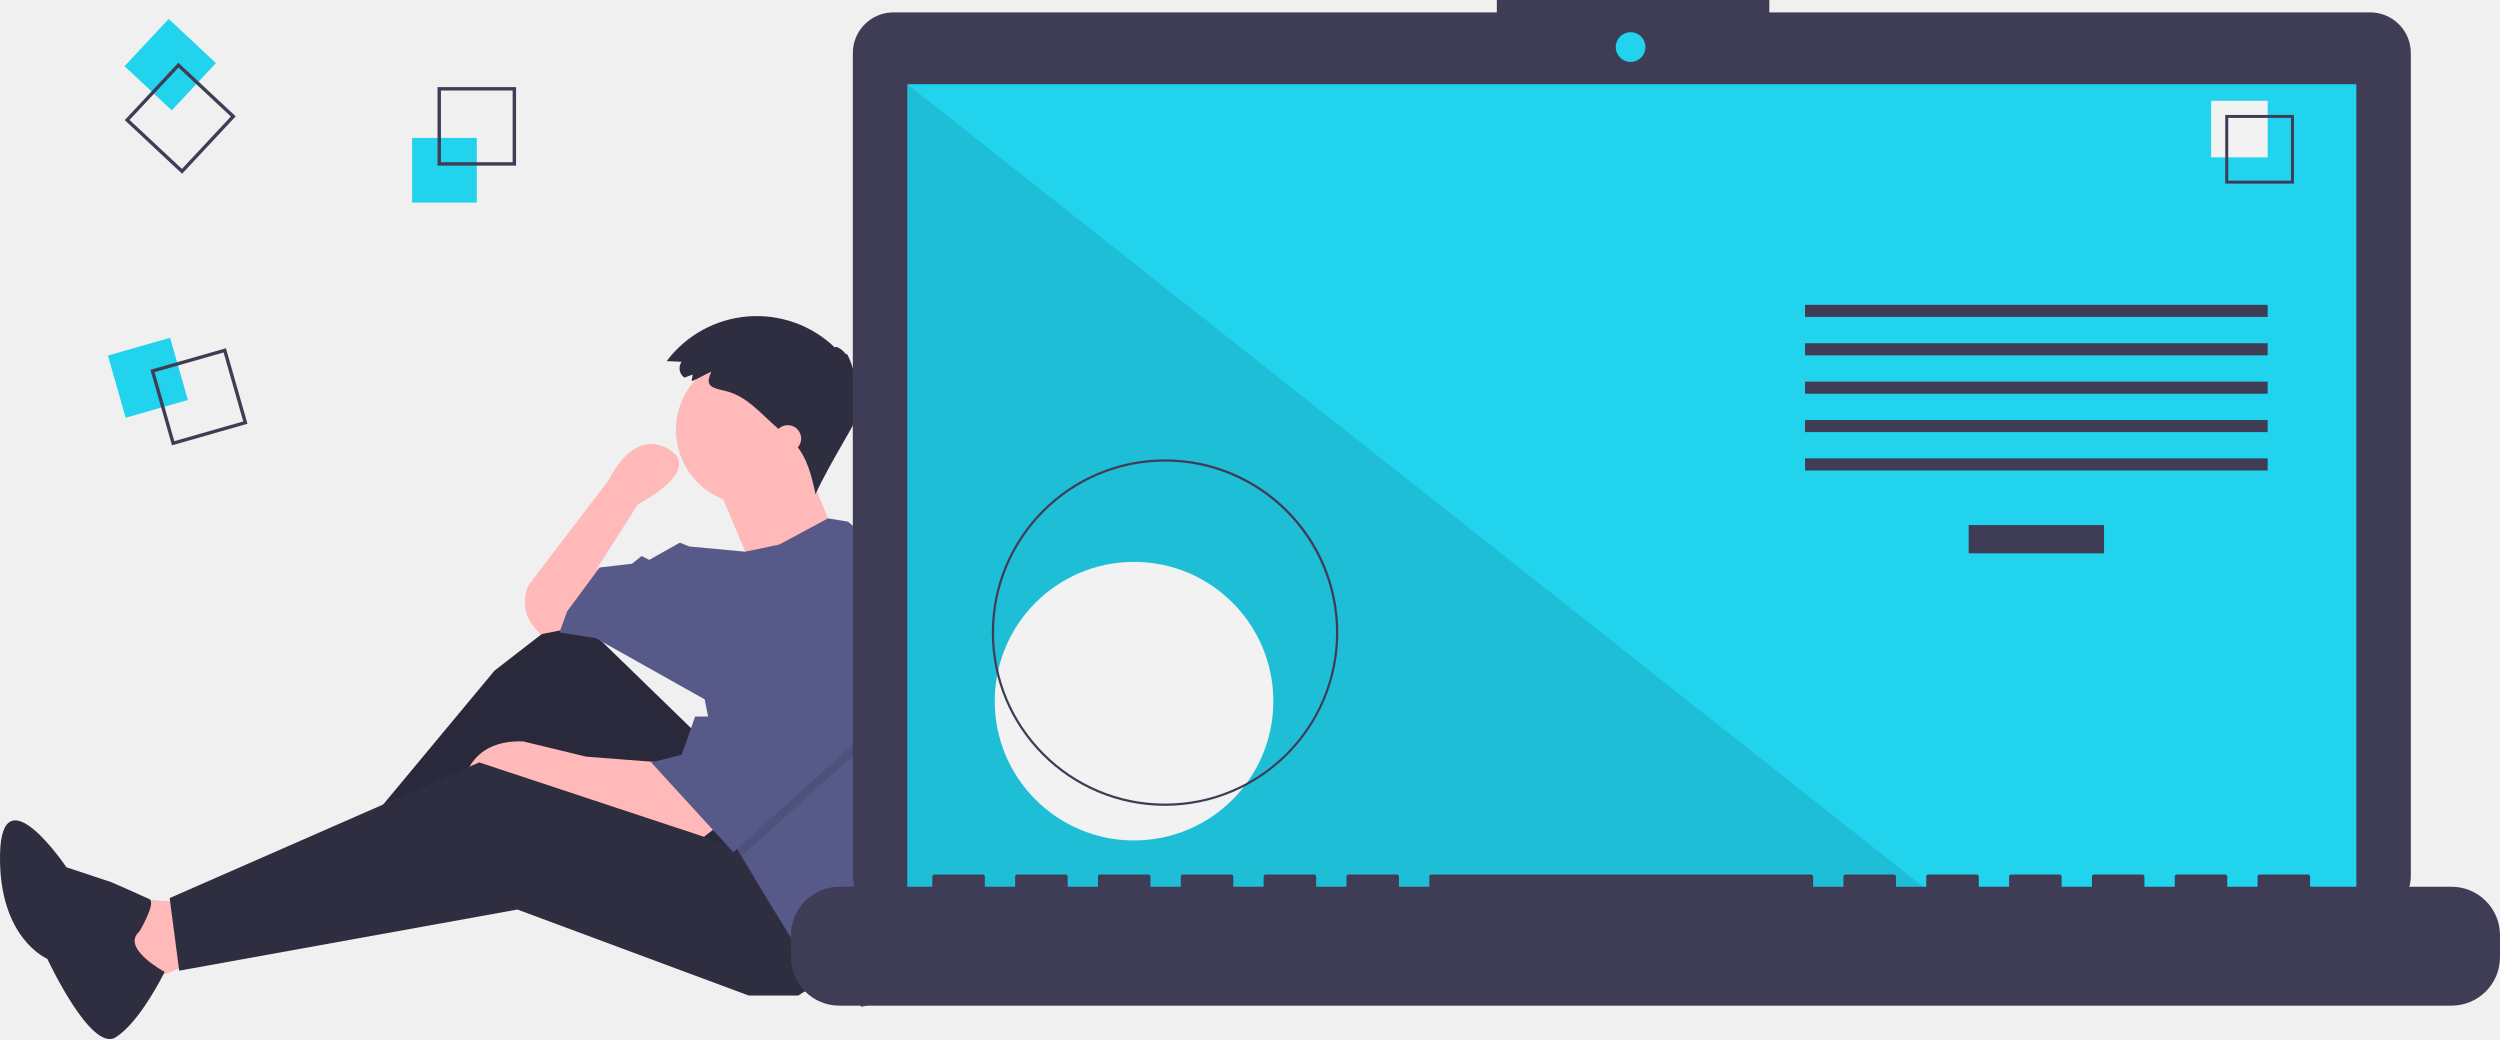
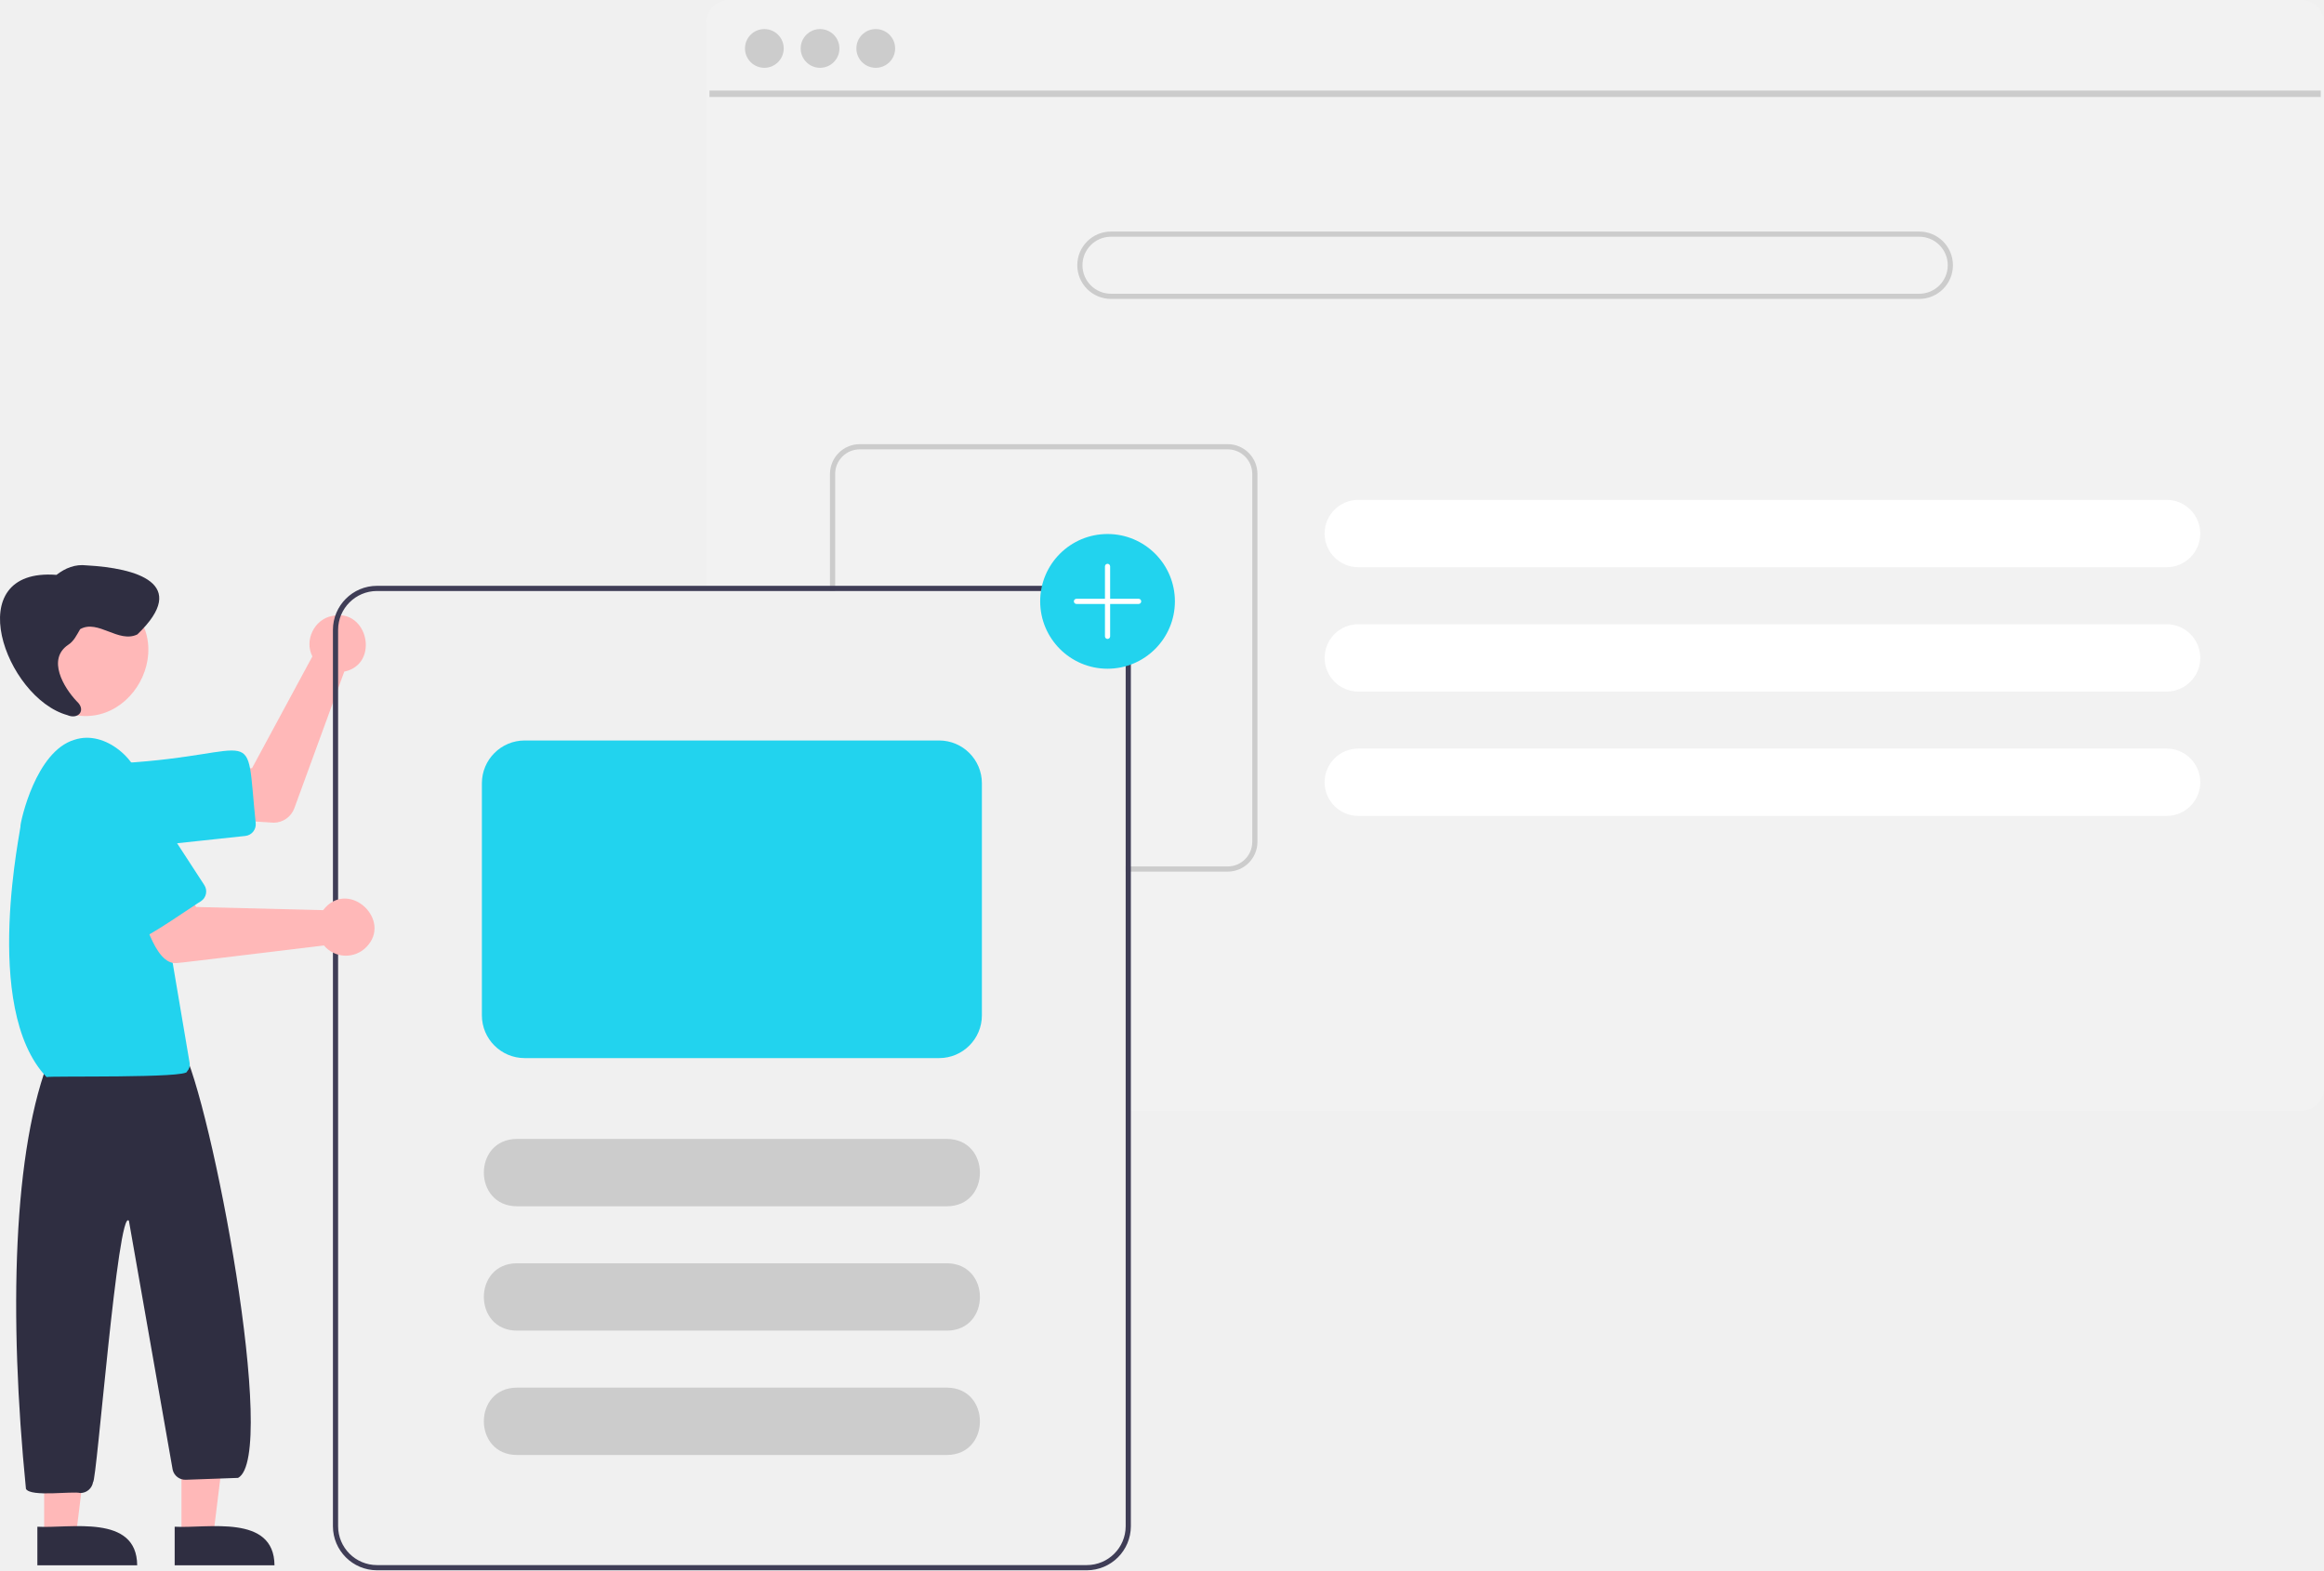
- <svg xmlns="http://www.w3.org/2000/svg" id="e189b3b9-b88e-4ad6-86fc-a3cf637fca9f" data-name="Layer 1" width="1082.439" height="449.881" viewBox="0 0 1082.439 449.881">
-   <polygon points="77.591 390.495 52.772 388.84 61.045 426.069 89.173 414.487 77.591 390.495" fill="#ffb9b9" />
-   <polygon points="305.1 321.001 247.189 264.744 214.096 290.391 148.739 368.985 156.185 380.567 235.606 326.792 289.381 397.113 340.674 371.467 305.1 321.001" fill="#2f2e41" />
-   <polygon points="305.1 321.001 247.189 264.744 214.096 290.391 148.739 368.985 156.185 380.567 235.606 326.792 289.381 397.113 340.674 371.467 305.1 321.001" opacity="0.1" />
-   <path d="M368.845,583.289l-7.446,5.791-60.393-20.683-14.064-5.791-28.128,5.791s0-23.165,26.474-22.337l27.301,6.618,32.265,2.482Z" transform="translate(-58.78049 -225.0594)" fill="#ffb9b9" />
-   <polygon points="363.839 419.451 345.638 431.033 324.128 431.033 224.024 393.804 77.591 420.278 73.454 388.84 207.478 330.102 324.956 368.985 363.839 419.451" fill="#2f2e41" />
-   <path d="M305.142,497.249l-12.41,2.482-2.704-3.155a16.717,16.717,0,0,1-2.26-18.355h0l34.747-45.502s9.928-22.337,25.646-13.237-13.237,23.992-13.237,23.992l-17.373,27.301,1.655,14.064Z" transform="translate(-58.78049 -225.0594)" fill="#ffb9b9" />
-   <circle cx="324.956" cy="186.15" r="32.265" fill="#ffb9b9" />
-   <path d="M369.258,434.788,384.15,470.362l35.574-14.892s-11.582-28.128-11.582-28.956S369.258,434.788,369.258,434.788Z" transform="translate(-58.78049 -225.0594)" fill="#ffb9b9" />
-   <path d="M467.22,540.029a185.383,185.383,0,0,1-9.092,57.341l-2.416,7.429-11.582,52.948-12.41,3.309-9.1-11.582L404.419,636.237l-13.237-21.51-11.351-18.912-3.541-5.907-12.41-62.048L316.724,501.386l-15.719-2.482,3.309-9.1,14.064-19.028L332.443,469.121l4.137-3.309,3.309,1.655,13.237-7.446,4.137,1.655,24.19,2.25,14.693-3.078L417.275,449.506l8.654,1.415,29.783,24.819A185.22,185.22,0,0,1,467.22,540.029Z" transform="translate(-58.78049 -225.0594)" fill="#575a89" />
-   <path d="M119.171,628.365s7.41-12.559,4.28-14.025-16.422-7.311-16.422-7.311l-19.492-6.46s-28.126-41.801-28.743-5.45,20.479,45.089,20.479,45.089S98.088,680.7,108.747,674.243,130.07,645.867,130.07,645.867,110.85,635.535,119.171,628.365Z" transform="translate(-58.78049 -225.0594)" fill="#2f2e41" />
-   <polygon points="399.413 307.764 367.975 328.447 321.051 370.755 317.51 364.848 307.582 315.21 310.064 315.21 335.711 268.054 399.413 307.764" opacity="0.1" />
-   <polygon points="335.711 263.09 310.064 310.246 300.964 310.246 295.173 326.792 281.936 330.102 317.51 368.985 367.975 323.483 399.413 302.8 335.711 263.09" fill="#575a89" />
-   <path d="M358.64,387.219l-3.496,1.345a4.88,4.88,0,0,1-1.248-6.86l-6.46-.302a48.782,48.782,0,0,1,72.825-5.87c.294-1.013,3.5.958,4.809,2.956.44-1.648,3.446,6.32,4.509,11.952.492-1.875,2.385,1.152.727,4.057,1.051-.154,1.525,2.535.712,4.032,1.149-.54.956,2.669-.291,4.813,1.64-.146-12.935,22.476-18.837,35.696-1.714-7.873-3.64-16.164-9.166-22.029-.939-.997-1.968-1.905-2.994-2.811l-5.554-4.902c-6.458-5.7-12.332-12.736-20.935-14.866-5.912-1.464-9.651-1.795-6.429-8.457-2.911,1.215-5.629,3.021-8.566,4.15C358.287,389.192,358.698,388.151,358.64,387.219Z" transform="translate(-58.78049 -225.0594)" fill="#2f2e41" />
-   <circle cx="341.088" cy="189.873" r="5.791" fill="#ffb9b9" />
-   <rect x="178.439" y="59.71" width="28" height="28" fill="#22d3ee" />
-   <path d="M282.22,296.77h-34v-34h34Zm-32.522-1.478h31.043V264.248H249.698Z" transform="translate(-58.78049 -225.0594)" fill="#3f3d56" />
-   <rect x="108.808" y="374.617" width="28" height="28" transform="translate(403.9876 -61.23638) rotate(74.06317)" fill="#22d3ee" />
-   <path d="M133.243,417.876l-9.336-32.693,32.693-9.336,9.336,32.693Zm-7.508-31.678,8.524,29.85,29.85-8.524-8.524-29.85Z" transform="translate(-58.78049 -225.0594)" fill="#3f3d56" />
-   <rect x="118.487" y="239.049" width="28" height="28" transform="translate(349.0467 103.9752) rotate(133.0628)" fill="#22d3ee" />
-   <path d="M112.781,277.063l23.215-24.841,24.841,23.215-23.215,24.841Zm23.286-22.751-21.196,22.681L137.551,298.189l21.196-22.681Z" transform="translate(-58.78049 -225.0594)" fill="#3f3d56" />
-   <path d="M1085.012,230.422H824.843v-5.362h-117.971v5.362H445.63a17.599,17.599,0,0,0-17.599,17.599V604.272A17.599,17.599,0,0,0,445.63,621.871H1085.012a17.599,17.599,0,0,0,17.599-17.599V248.02A17.599,17.599,0,0,0,1085.012,230.422Z" transform="translate(-58.78049 -225.0594)" fill="#3f3d56" />
-   <rect x="392.845" y="36.464" width="627.391" height="353.913" fill="#22d3ee" />
-   <circle cx="706.004" cy="20.377" r="6.435" fill="#22d3ee" />
-   <polygon points="840.813 390.377 392.845 390.377 392.845 36.464 840.813 390.377" opacity="0.1" />
-   <circle cx="491.013" cy="303.587" r="60.307" fill="#f2f2f2" />
-   <path d="M563.218,573.972A75.016,75.016,0,1,1,638.234,498.957,75.101,75.101,0,0,1,563.218,573.972Zm0-149.051A74.035,74.035,0,1,0,637.253,498.957,74.119,74.119,0,0,0,563.218,424.921Z" transform="translate(-58.78049 -225.0594)" fill="#3f3d56" />
-   <rect x="852.392" y="227.332" width="58.605" height="12.246" fill="#3f3d56" />
-   <rect x="781.541" y="131.989" width="200.307" height="5.248" fill="#3f3d56" />
-   <rect x="781.541" y="148.608" width="200.307" height="5.248" fill="#3f3d56" />
-   <rect x="781.541" y="165.228" width="200.307" height="5.248" fill="#3f3d56" />
-   <rect x="781.541" y="181.847" width="200.307" height="5.248" fill="#3f3d56" />
-   <rect x="781.541" y="198.467" width="200.307" height="5.248" fill="#3f3d56" />
-   <rect x="957.356" y="43.644" width="24.492" height="24.492" fill="#f2f2f2" />
-   <path d="M1052,304.566h-29.74v-29.74h29.74Zm-28.447-1.293h27.154V276.119h-27.154Z" transform="translate(-58.78049 -225.0594)" fill="#3f3d56" />
-   <path d="M1120.227,609.001h-61.229v-4.412a.875.875,0,0,0-.875-.875h-20.993a.875.875,0,0,0-.875.875v4.412H1023.134v-4.412a.875.875,0,0,0-.875-.875h-20.993a.875.875,0,0,0-.875.875v4.412H987.272v-4.412a.875.875,0,0,0-.875-.875H965.404a.875.875,0,0,0-.875.875v4.412H951.409v-4.412a.875.875,0,0,0-.875-.875H929.541a.875.875,0,0,0-.875.875v4.412H915.546v-4.412a.875.875,0,0,0-.875-.875h-20.993a.875.875,0,0,0-.875.875v4.412H879.683v-4.412a.875.875,0,0,0-.875-.875H857.815a.875.875,0,0,0-.875.875v4.412H843.82v-4.412a.875.875,0,0,0-.875-.875H678.501a.875.875,0,0,0-.875.875v4.412H664.506v-4.412a.875.875,0,0,0-.875-.875H642.638a.875.875,0,0,0-.875.875v4.412H628.643v-4.412a.875.875,0,0,0-.875-.875H606.775a.875.875,0,0,0-.875.875v4.412H592.78v-4.412a.875.875,0,0,0-.875-.875H570.912a.875.875,0,0,0-.875.875v4.412H556.917v-4.412a.875.875,0,0,0-.875-.875H535.049a.875.875,0,0,0-.875.875v4.412H521.054v-4.412a.875.875,0,0,0-.875-.875H499.186a.875.875,0,0,0-.875.875v4.412H485.191v-4.412a.875.875,0,0,0-.875-.875h-20.993a.875.875,0,0,0-.875.875v4.412H422.212a20.993,20.993,0,0,0-20.993,20.993v9.492a20.993,20.993,0,0,0,20.993,20.993H1120.227a20.993,20.993,0,0,0,20.993-20.993v-9.492A20.993,20.993,0,0,0,1120.227,609.001Z" transform="translate(-58.78049 -225.0594)" fill="#3f3d56" />
+ <svg xmlns="http://www.w3.org/2000/svg" id="e206c98e-a062-454f-98a1-36dd7d468c34" data-name="Layer 1" width="897.059" height="606.13" viewBox="0 0 897.059 606.13">
+   <path d="M1039.799,146.935h-607a8.727,8.727,0,0,0-8.72,8.72v219.41h146.9a15.018,15.018,0,0,1,15,15v185.63h453.82a8.712,8.712,0,0,0,6.63-3.06,2.044,2.044,0,0,0,.19-.24,8.166,8.166,0,0,0,1.25-2.11,8.507,8.507,0,0,0,.66-3.31V155.655A8.73,8.73,0,0,0,1039.799,146.935Z" transform="translate(-151.4706 -146.935)" fill="#f2f2f2" />
+   <rect x="273.85" y="34.951" width="621.957" height="2.493" fill="#ccc" />
+   <circle cx="295.039" cy="18.698" r="7.478" fill="#ccc" />
+   <circle cx="316.539" cy="18.698" r="7.478" fill="#ccc" />
+   <circle cx="338.04" cy="18.698" r="7.478" fill="#ccc" />
+   <path d="M892.299,236.315h-312a13,13,0,0,0,0,26h312a13,13,0,0,0,0-26Zm0,24h-312a11,11,0,0,1,0-22h312a11,11,0,0,1,0,22Z" transform="translate(-151.4706 -146.935)" fill="#ccc" />
+   <path d="M987.77,339.885h-312a13,13,0,0,0,0,26h312a13,13,0,0,0,0-26Z" transform="translate(-151.4706 -146.935)" fill="#fff" />
+   <path d="M987.77,387.885h-312a13,13,0,0,0,0,26h312a13,13,0,0,0,0-26Z" transform="translate(-151.4706 -146.935)" fill="#fff" />
+   <path d="M987.77,435.885h-312a13,13,0,0,0,0,26h312a13,13,0,0,0,0-26Z" transform="translate(-151.4706 -146.935)" fill="#fff" />
+   <path d="M625.35,318.385h-142.02a11.504,11.504,0,0,0-11.49,11.49v45.19h2v-45.19a9.505,9.505,0,0,1,9.49-9.49h142.02a9.498,9.498,0,0,1,9.49,9.49v142.02a9.498,9.498,0,0,1-9.49,9.49H585.98v2h39.37a11.497,11.497,0,0,0,11.49-11.49V329.875A11.497,11.497,0,0,0,625.35,318.385Z" transform="translate(-151.4706 -146.935)" fill="#ccc" />
+   <path d="M257.094,464.503c-.502.02-21.91-1.464-22.457-1.482l1.923-19.197,12.193-.367,23.3-43.155c-3.232-6.162.745-14.338,7.6-15.599,13.814-3.14,18.559,18.593,4.703,21.485l-19.272,52.733A8.55,8.55,0,0,1,257.094,464.503Z" transform="translate(-151.4706 -146.935)" fill="#ffb8b8" />
+   <path d="M200.655,474.39c-20.372.05-22.16-30.738-1.743-32.907,53.988-3.262,47.156-16.822,51.256,23.175a4.505,4.505,0,0,1-3.995,4.954l-43.75,4.684A16.635,16.635,0,0,1,200.655,474.39Z" transform="translate(-151.4706 -146.935)" fill="#22d3ee" />
+   <path d="M196.006,377.05c28.065,15.97,5.025,58.106-23.563,43.102C144.379,404.182,167.419,362.046,196.006,377.05Z" transform="translate(-151.4706 -146.935)" fill="#ffb8b8" />
+   <polygon points="70.049 592.823 82.308 592.822 88.141 545.534 70.047 545.535 70.049 592.823" fill="#ffb8b8" />
+   <path d="M218.893,751.142l38.531-.002c-.147-19.881-25.918-14.152-38.531-14.885Z" transform="translate(-151.4706 -146.935)" fill="#2f2e41" />
+   <polygon points="17.049 592.823 29.308 592.822 35.141 545.534 17.047 545.535 17.049 592.823" fill="#ffb8b8" />
+   <path d="M165.893,751.142l38.531-.002c-.147-19.881-25.918-14.152-38.531-14.885Z" transform="translate(-151.4706 -146.935)" fill="#2f2e41" />
+   <path d="M182.452,723.243c-2.963-.813-19.064,1.646-20.964-1.582-6.636-66.511-5.161-131.603,9.57-167.37l50.648-3.101c11.326,20.675,37.36,157.875,21.656,166.216l-20.194.72a5.018,5.018,0,0,1-5.039-3.826l-16.895-96.117c-4.207-5.881-12.477,101.224-13.843,100.824A4.978,4.978,0,0,1,182.452,723.243Z" transform="translate(-151.4706 -146.935)" fill="#2f2e41" />
+   <path d="M169.45,562.698c-25.572-26.753-9.26-98.479-10.086-96.953.07-1.757,5.862-28.816,20.844-33.257,11.887-3.923,25.043,7.812,26.666,19.681l17.806,105.153a3.698,3.698,0,0,1-1.014,3.18C224.542,563.228,170.701,562.152,169.45,562.698Z" transform="translate(-151.4706 -146.935)" fill="#22d3ee" />
+   <path d="M177.749,395.868c2.246-1.42,3.353-3.854,4.66-6.073,6.885-3.924,14.801,5.569,22.083,2.026,20.593-19.769-.574-25.601-19.54-26.644-4.48-.552-8.292,1.037-11.679,3.662-37.886-2.893-19.716,47.483,4.194,54.136,4.222,1.849,7.388-1.893,3.666-5.295C175.981,412.281,169.6,401.411,177.749,395.868Z" transform="translate(-151.4706 -146.935)" fill="#2f2e41" />
+   <path d="M570.98,373.065h-274a17.024,17.024,0,0,0-17,17v346a17.024,17.024,0,0,0,17,17h274a17.024,17.024,0,0,0,17-17v-346A17.024,17.024,0,0,0,570.98,373.065Zm15,363a15.018,15.018,0,0,1-15,15h-274a15.018,15.018,0,0,1-15-15v-346a15.018,15.018,0,0,1,15-15h274a15.018,15.018,0,0,1,15,15Z" transform="translate(-151.4706 -146.935)" fill="#3f3d56" />
+   <path d="M219.777,518.663c-9.031,1.023-12.995-19.992-16.448-25.347l17.985-6.983,5.852,10.703,49.028,1.219a10.678,10.678,0,0,1,.952-1.12h0c9.723-10.181,25.557,5.073,15.871,15.232a11.036,11.036,0,0,1-16.497-.477C275.31,511.976,220.961,518.695,219.777,518.663Z" transform="translate(-151.4706 -146.935)" fill="#ffb8b8" />
+   <path d="M206.458,508.631c-3.007,2.897-26.091-37.773-27.777-38.923-11.664-18.13,15.796-36.03,27.661-17.998l23.997,36.879a4.505,4.505,0,0,1-1.317,6.226C227.928,495.327,207.23,509.733,206.458,508.631Z" transform="translate(-151.4706 -146.935)" fill="#22d3ee" />
+   <path d="M516.98,612.565h-166c-16.957-.082-17.027-25.912.001-26l165.999,0C533.925,586.644,534.017,612.476,516.98,612.565Z" transform="translate(-151.4706 -146.935)" fill="#ccc" />
+   <path d="M516.98,660.565h-166c-16.957-.082-17.027-25.912.001-26l165.999,0C533.925,634.644,534.017,660.476,516.98,660.565Z" transform="translate(-151.4706 -146.935)" fill="#ccc" />
+   <path d="M516.98,708.565h-166c-16.957-.082-17.027-25.912.001-26l165.999,0C533.925,682.644,534.017,708.476,516.98,708.565Z" transform="translate(-151.4706 -146.935)" fill="#ccc" />
+   <path d="M578.98,405.065a26,26,0,1,1,26-26A26.029,26.029,0,0,1,578.98,405.065Z" transform="translate(-151.4706 -146.935)" fill="#22d3ee" />
+   <path d="M590.98,378.065h-11v-12.5a1,1,0,0,0-2,0v12.5h-11a1,1,0,0,0,0,2h11v12.5a1,1,0,1,0,2,0v-12.5h11a1,1,0,0,0,0-2Z" transform="translate(-151.4706 -146.935)" fill="#fff" />
+   <path d="M513.98,555.365h-160a16.519,16.519,0,0,1-16.5-16.5V449.265a16.519,16.519,0,0,1,16.5-16.5h160a16.519,16.519,0,0,1,16.5,16.5v89.6A16.519,16.519,0,0,1,513.98,555.365Z" transform="translate(-151.4706 -146.935)" fill="#22d3ee" />
</svg>
